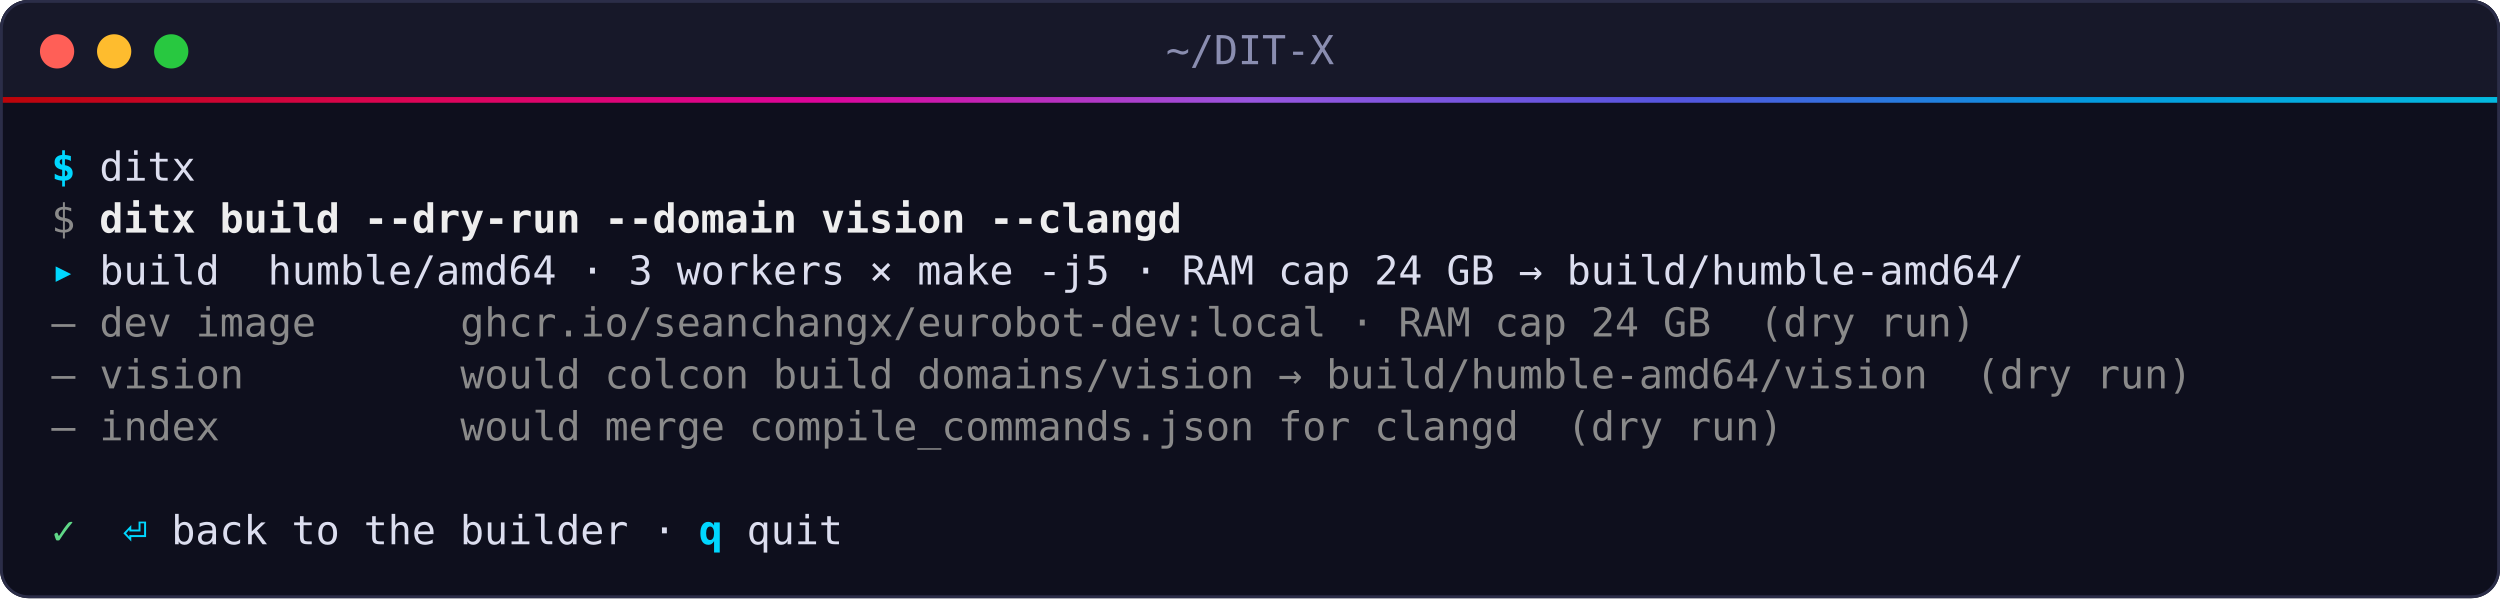
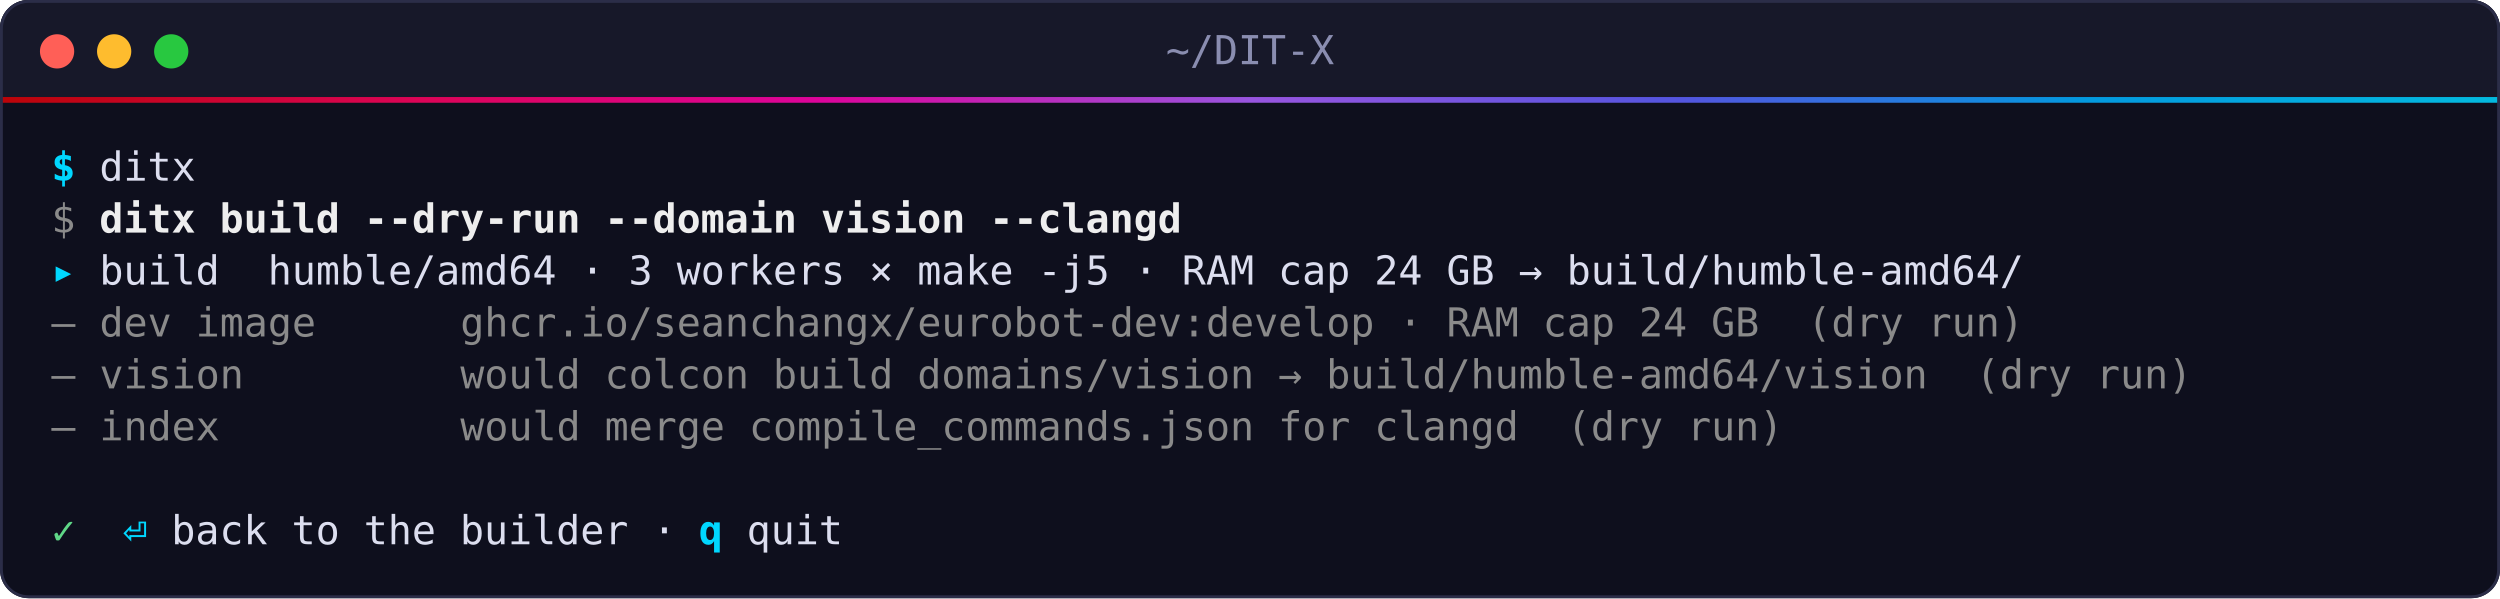
<svg xmlns="http://www.w3.org/2000/svg" width="876" height="209.6" viewBox="0 0 876 209.6" xml:space="preserve" role="img" aria-label="$ ditx">
  <style>.tbe76fd text{font-family:'JetBrains Mono', 'Cascadia Code', 'DejaVu Sans Mono', monospace;font-size:14px;white-space:pre;font-variant-ligatures:none}.tbe76fd-0{fill:#00d7ff;font-weight:700}.tbe76fd-1{fill:#dcdeef}.tbe76fd-2{fill:#8a8a8a}.tbe76fd-3{fill:#eeeeee;font-weight:700}.tbe76fd-4{fill:#5fd787;font-weight:700}</style>
  <defs>
    <linearGradient id="tbe76fd-ramp" x1="0" x2="1" y1="0" y2="0">
      <stop offset="0" stop-color="#d70000" />
      <stop offset="0.17" stop-color="#ff005f" />
      <stop offset="0.33" stop-color="#ff00af" />
      <stop offset="0.5" stop-color="#af5fff" />
      <stop offset="0.67" stop-color="#5f5fff" />
      <stop offset="0.83" stop-color="#00afff" />
      <stop offset="1" stop-color="#00d7ff" />
    </linearGradient>
    <clipPath id="tbe76fd-clip">
      <rect width="876" height="209.6" rx="10" />
    </clipPath>
  </defs>
  <g class="tbe76fd" clip-path="url(#tbe76fd-clip)">
    <rect width="876" height="209.6" fill="#0e0f1d" />
    <rect width="876" height="36" fill="#171829" />
    <rect y="34" width="876" height="2" fill="url(#tbe76fd-ramp)" opacity="0.85" />
    <circle cx="20" cy="18.0" r="6" fill="#ff5f57" />
    <circle cx="40" cy="18.0" r="6" fill="#febc2e" />
    <circle cx="60" cy="18.0" r="6" fill="#28c840" />
    <text x="438" y="22.5" text-anchor="middle" fill="#8a8db0" font-size="13">~/DIT-X</text>
    <text x="18" y="63.3" textLength="8.4" lengthAdjust="spacingAndGlyphs" class="tbe76fd-0">$</text>
    <text x="26.4" y="63.3" textLength="42" lengthAdjust="spacingAndGlyphs" class="tbe76fd-1"> ditx</text>
    <text x="18" y="81.5" textLength="16.8" lengthAdjust="spacingAndGlyphs" class="tbe76fd-2">$ </text>
    <text x="34.8" y="81.5" textLength="378" lengthAdjust="spacingAndGlyphs" class="tbe76fd-3">ditx build --dry-run --domain vision --clangd</text>
    <text x="18" y="99.7" textLength="8.4" lengthAdjust="spacingAndGlyphs" class="tbe76fd-0">▸</text>
    <text x="26.4" y="99.7" textLength="680.4" lengthAdjust="spacingAndGlyphs" class="tbe76fd-1"> build  humble/amd64 · 3 workers × make -j5 · RAM cap 24 GB → build/humble-amd64/</text>
-     <text x="18" y="117.9" textLength="672" lengthAdjust="spacingAndGlyphs" class="tbe76fd-2">– dev image      ghcr.io/seanchangx/eurobot-dev:local · RAM cap 24 GB  (dry run)</text>
+     <text x="18" y="117.9" textLength="672" lengthAdjust="spacingAndGlyphs" class="tbe76fd-2">– dev image      ghcr.io/seanchangx/eurobot-dev:develop · RAM cap 24 GB  (dry run)</text>
    <text x="18" y="136.1" textLength="747.6" lengthAdjust="spacingAndGlyphs" class="tbe76fd-2">– vision         would colcon build domains/vision → build/humble-amd64/vision  (dry run)</text>
    <text x="18" y="154.3" textLength="604.8" lengthAdjust="spacingAndGlyphs" class="tbe76fd-2">– index          would merge compile_commands.json for clangd  (dry run)</text>
    <text x="18" y="190.7" textLength="8.4" lengthAdjust="spacingAndGlyphs" class="tbe76fd-4">✓</text>
    <text x="43.2" y="190.7" textLength="8.4" lengthAdjust="spacingAndGlyphs" class="tbe76fd-0">⏎</text>
    <text x="51.6" y="190.7" textLength="193.2" lengthAdjust="spacingAndGlyphs" class="tbe76fd-1"> back to the builder · </text>
    <text x="244.8" y="190.7" textLength="8.4" lengthAdjust="spacingAndGlyphs" class="tbe76fd-0">q</text>
    <text x="253.2" y="190.7" textLength="42" lengthAdjust="spacingAndGlyphs" class="tbe76fd-1"> quit</text>
  </g>
  <rect x="0.5" y="0.5" width="875" height="208.6" rx="9.5" fill="none" stroke="#2b2d48" />
</svg>
